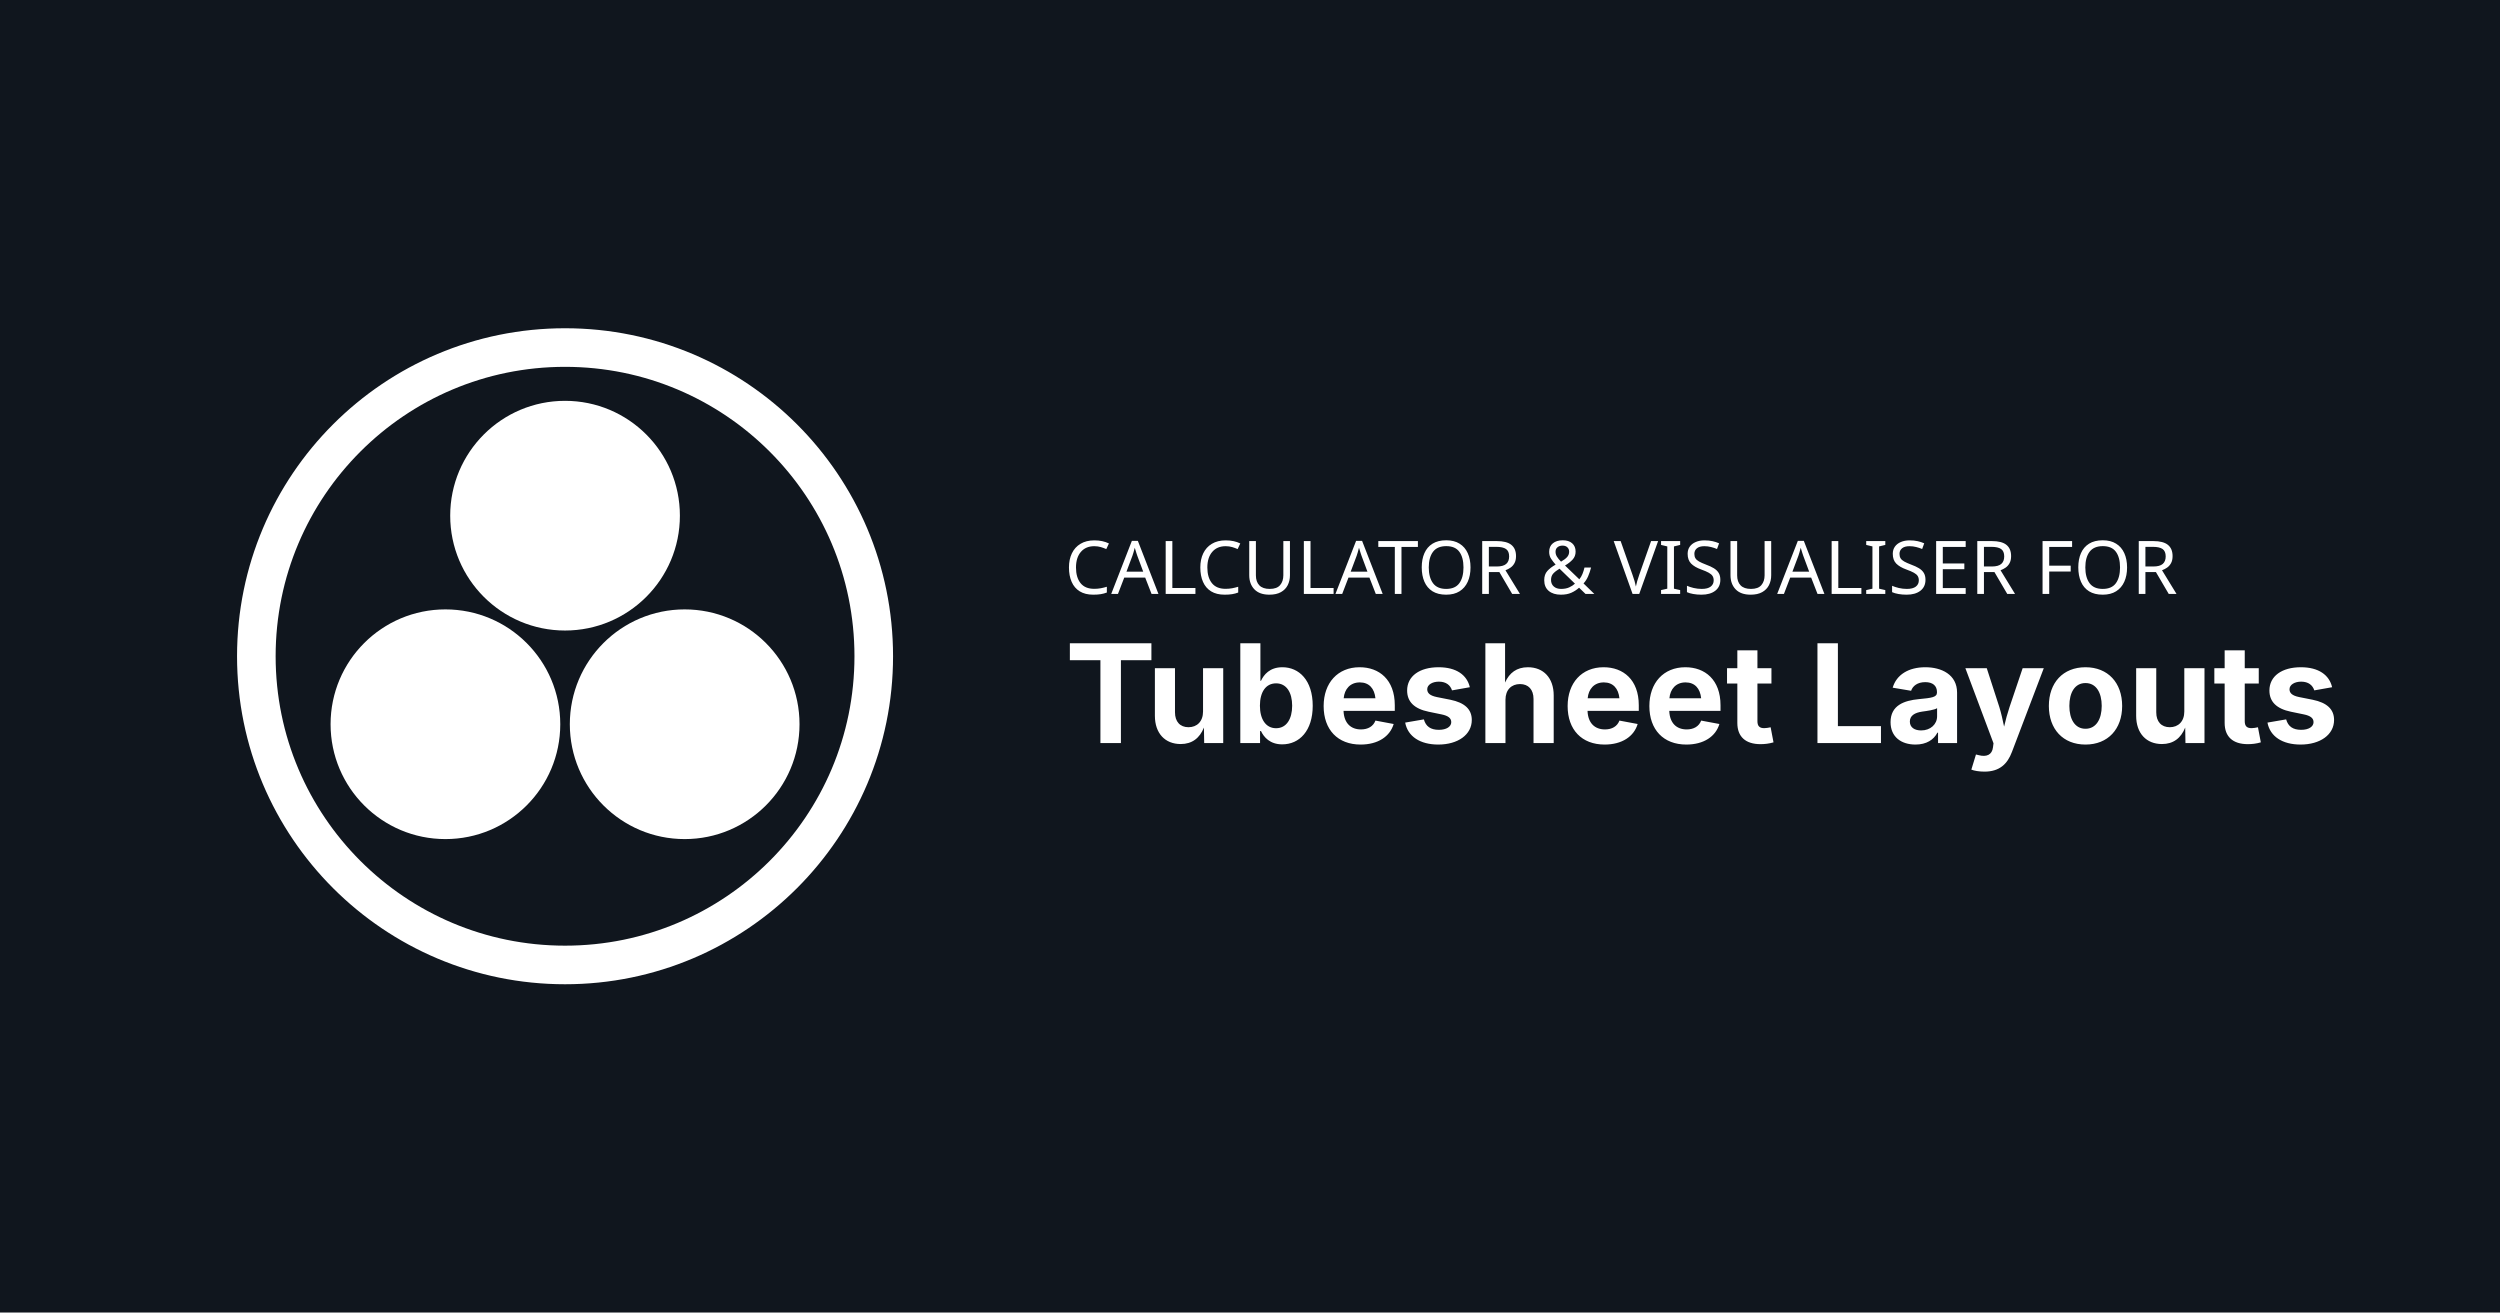
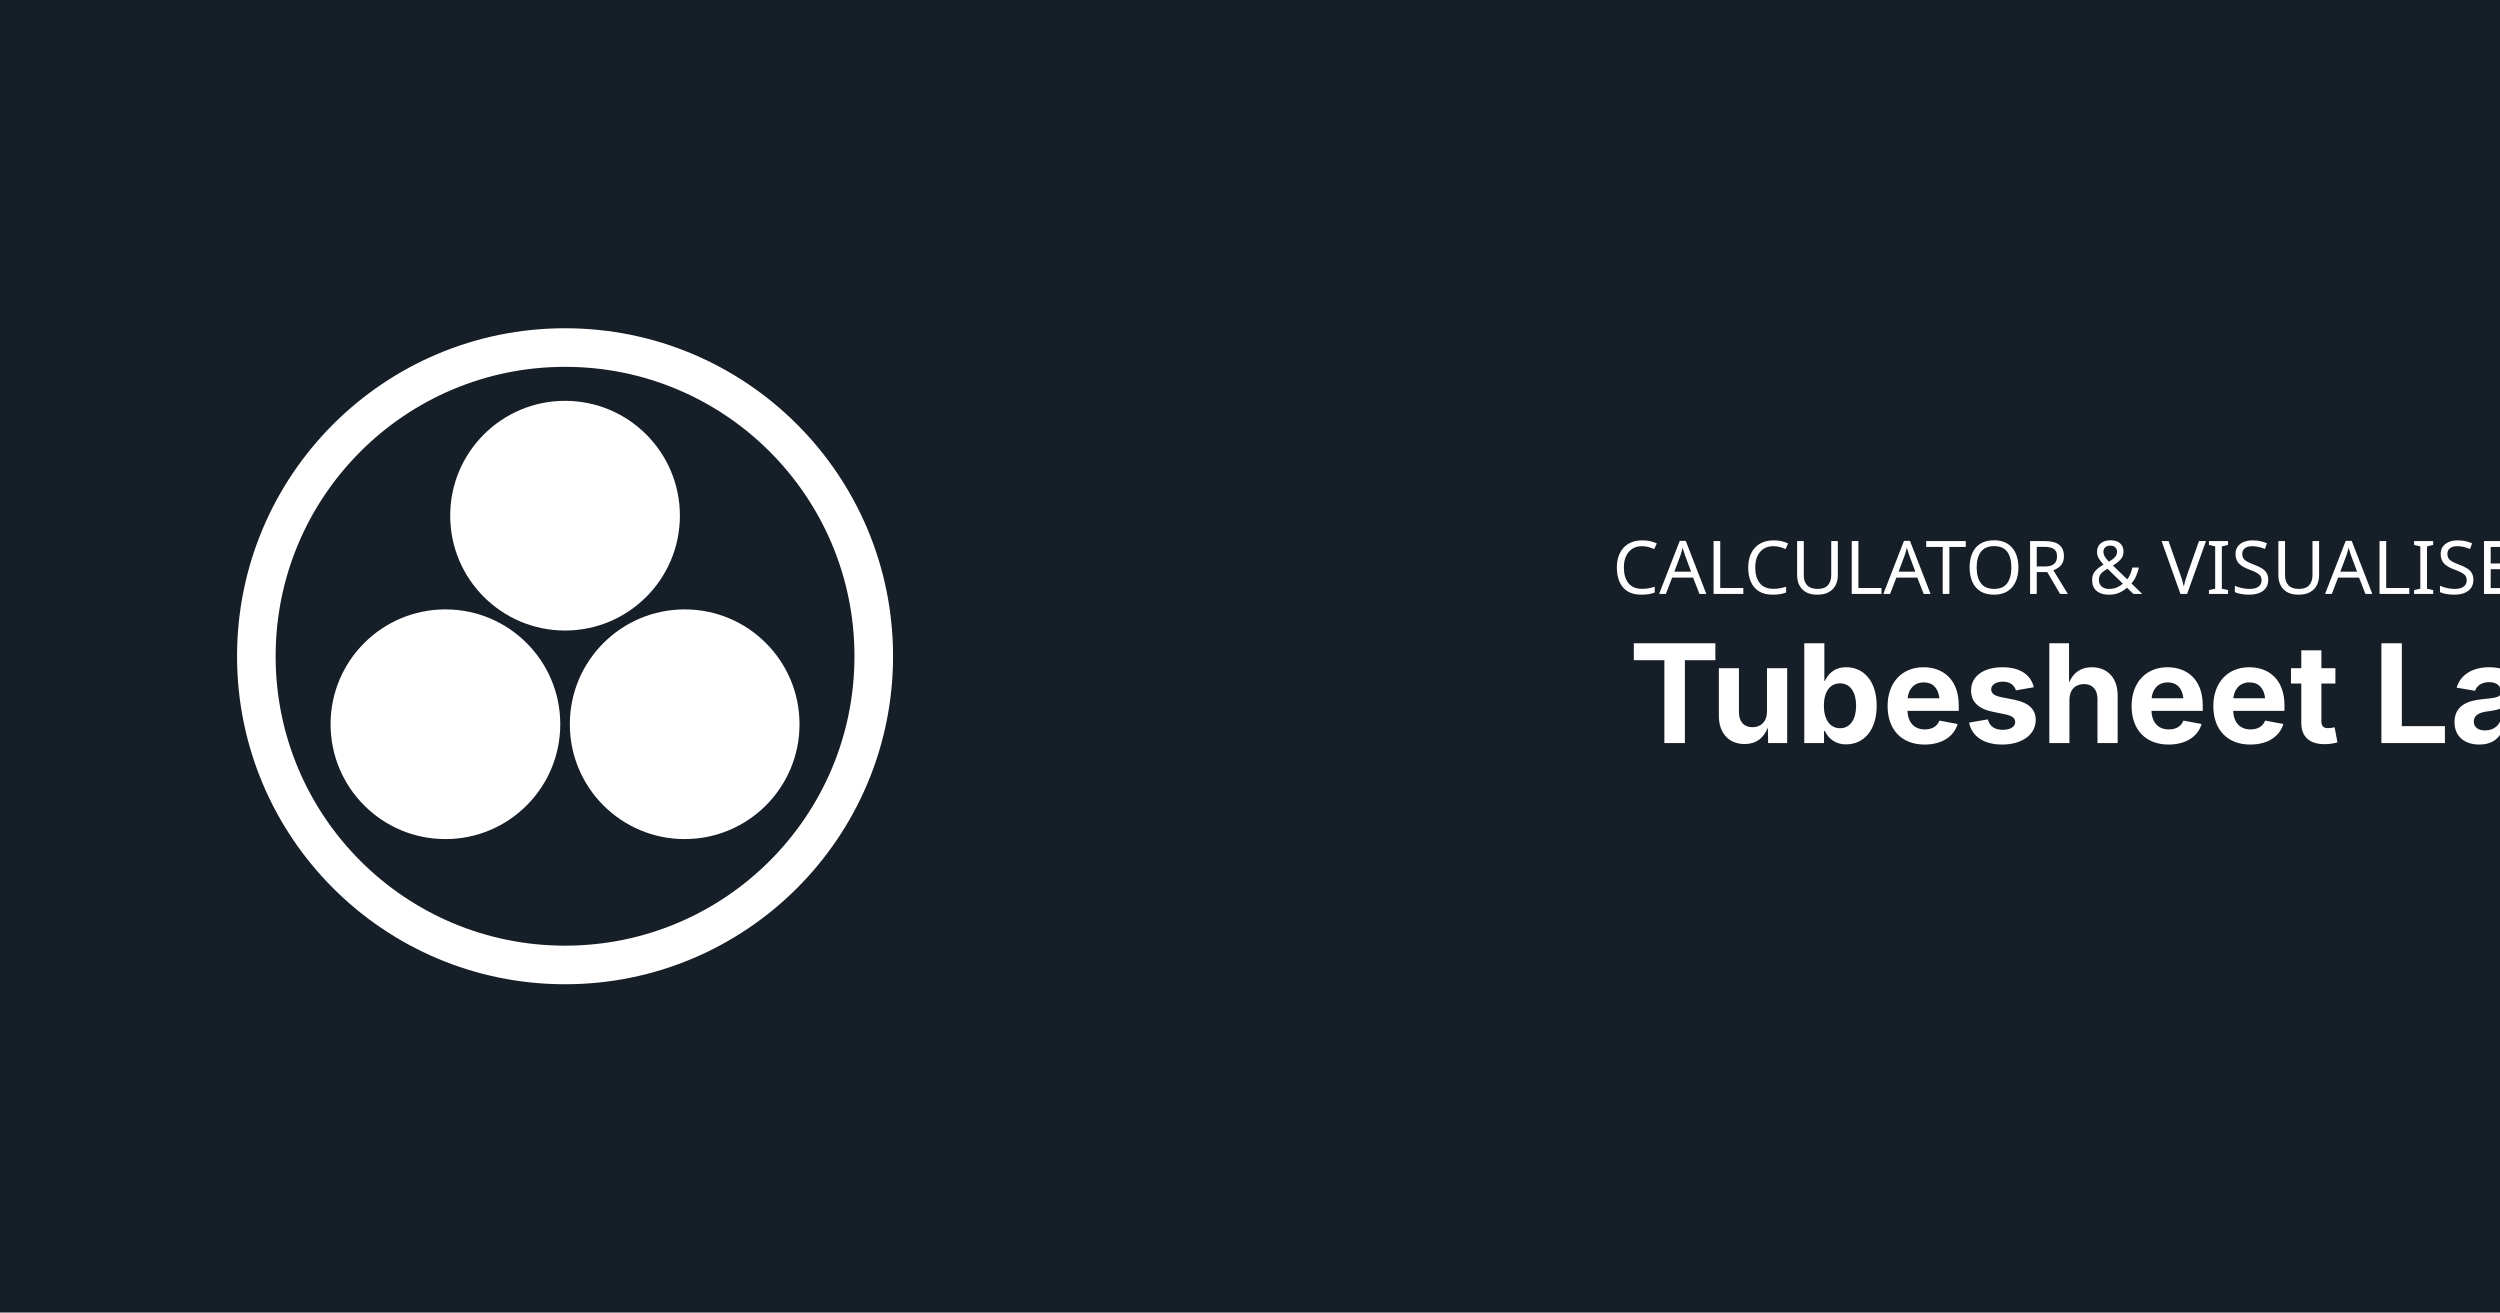
<svg xmlns="http://www.w3.org/2000/svg" width="1200" height="630" viewBox="0 0 1200 630" version="1.1" id="svg4">
  <defs id="defs4" />
-   <rect style="font-variation-settings:'wght' 400;fill:#10161E;stroke-width:2;stroke-linecap:square;paint-order:stroke fill markers;stroke:none;fill-opacity:1" id="rect1" width="1200" height="630" x="0" y="0" />
+   <rect style="font-variation-settings:'wght' 400;fill:#161e27;stroke-width:2;stroke-linecap:square;paint-order:stroke fill markers;stroke:none;fill-opacity:1" id="rect1" width="1200" height="630" x="0" y="0" />
  <g id="g2" transform="matrix(0.8820217,0,0,0.8820217,91.33985,37.16316)">
    <g id="g4" transform="matrix(1,0,0,-1,-52.05549,571)">
      <circle cx="256" cy="256" r="168" fill="none" stroke="#ffffff" stroke-width="21" id="circle1" />
      <circle cx="256" cy="332.5" r="62.5" fill="#ffffff" id="circle2" />
      <circle cx="190.9" cy="219" r="62.5" fill="#ffffff" id="circle3" />
      <circle cx="321.1" cy="219" r="62.5" fill="#ffffff" id="circle4" />
    </g>
-     <g id="g1" transform="translate(-8.686446,27.72217)">
-       <text xml:space="preserve" style="font-style:normal;font-variant:normal;font-weight:normal;font-stretch:normal;font-size:74.667px;line-height:0;font-family:Inter;-inkscape-font-specification:Inter;text-align:center;writing-mode:lr-tb;direction:ltr;text-anchor:middle;fill:#d60000;stroke-width:2;stroke-linecap:square;paint-order:stroke fill markers" x="484.62" y="334.542" id="text4">
-         <tspan id="tspan4" x="484.62" y="334.542" style="font-style:normal;font-variant:normal;font-weight:bold;font-stretch:normal;font-size:74.667px;font-family:Inter;-inkscape-font-specification:'Inter Bold';text-align:start;text-anchor:start;fill:#ffffff;fill-opacity:1;stroke-width:2">Tubesheet Layouts</tspan>
+     <g id="g1" transform="translate(277.1808,27.72217)">
+       <text xml:space="preserve" style="font-style:normal;font-variant:normal;font-weight:normal;font-stretch:normal;font-size:74.667px;line-height:0;font-family:Inter;-inkscape-font-specification:Inter;text-align:center;writing-mode:lr-tb;direction:ltr;text-anchor:middle;fill:#d60000;stroke-width:2;stroke-linecap:square;paint-order:stroke fill markers" x="496.327" y="334.542" id="text4">
+         <tspan id="tspan4" x="505.661" y="334.542" style="font-style:normal;font-variant:normal;font-weight:bold;font-stretch:normal;font-size:74.667px;font-family:Inter;-inkscape-font-specification:'Inter Bold';text-align:start;text-anchor:start;fill:#ffffff;fill-opacity:1;stroke-width:2">Tubesheet Layouts</tspan>
      </text>
-       <text xml:space="preserve" style="font-style:normal;font-variant:normal;font-weight:normal;font-stretch:normal;font-size:40.273px;line-height:0;font-family:CommitMonoV143;-inkscape-font-specification:'CommitMonoV143, @wght=400';font-variant-ligatures:normal;font-variant-caps:normal;font-variant-numeric:normal;font-variant-east-asian:normal;font-feature-settings:'ss05';font-variation-settings:'wght' 400;text-align:center;writing-mode:lr-tb;direction:ltr;text-anchor:middle;fill:#d60000;stroke-width:1.949;stroke-linecap:square;paint-order:stroke fill markers" x="484.408" y="253.369" id="text4-8">
-         <tspan id="tspan4-5" x="484.408" y="253.369" style="font-style:normal;font-variant:normal;font-weight:normal;font-stretch:normal;font-size:40.273px;font-family:CommitMonoV143;-inkscape-font-specification:'CommitMonoV143, @wght=400';font-variant-ligatures:normal;font-variant-caps:normal;font-variant-numeric:normal;font-variant-east-asian:normal;font-feature-settings:'ss05';font-variation-settings:'wght' 400;text-align:start;text-anchor:start;fill:#ffffff;fill-opacity:1;stroke-width:1.949">CALCULATOR &amp; VISUALISER FOR</tspan>
+       <text xml:space="preserve" style="font-style:normal;font-variant:normal;font-weight:normal;font-stretch:normal;font-size:40.273px;line-height:0;font-family:CommitMonoV143;-inkscape-font-specification:'CommitMonoV143, @wght=400';font-variant-ligatures:normal;font-variant-caps:normal;font-variant-numeric:normal;font-variant-east-asian:normal;font-feature-settings:'ss05';font-variation-settings:'wght' 400;text-align:center;writing-mode:lr-tb;direction:ltr;text-anchor:middle;fill:#d60000;stroke-width:1.949;stroke-linecap:square;paint-order:stroke fill markers" x="484.62" y="253.369" id="text4-8">
+         <tspan id="tspan4-5" x="496.702" y="253.369" style="font-style:normal;font-variant:normal;font-weight:normal;font-stretch:normal;font-size:40.273px;font-family:CommitMonoV143;-inkscape-font-specification:'CommitMonoV143, @wght=400';font-variant-ligatures:normal;font-variant-caps:normal;font-variant-numeric:normal;font-variant-east-asian:normal;font-feature-settings:'ss05';font-variation-settings:'wght' 400;text-align:start;text-anchor:start;fill:#ffffff;fill-opacity:1;stroke-width:1.949">CALCULATOR &amp; VISUALISER FOR</tspan>
      </text>
    </g>
  </g>
</svg>
